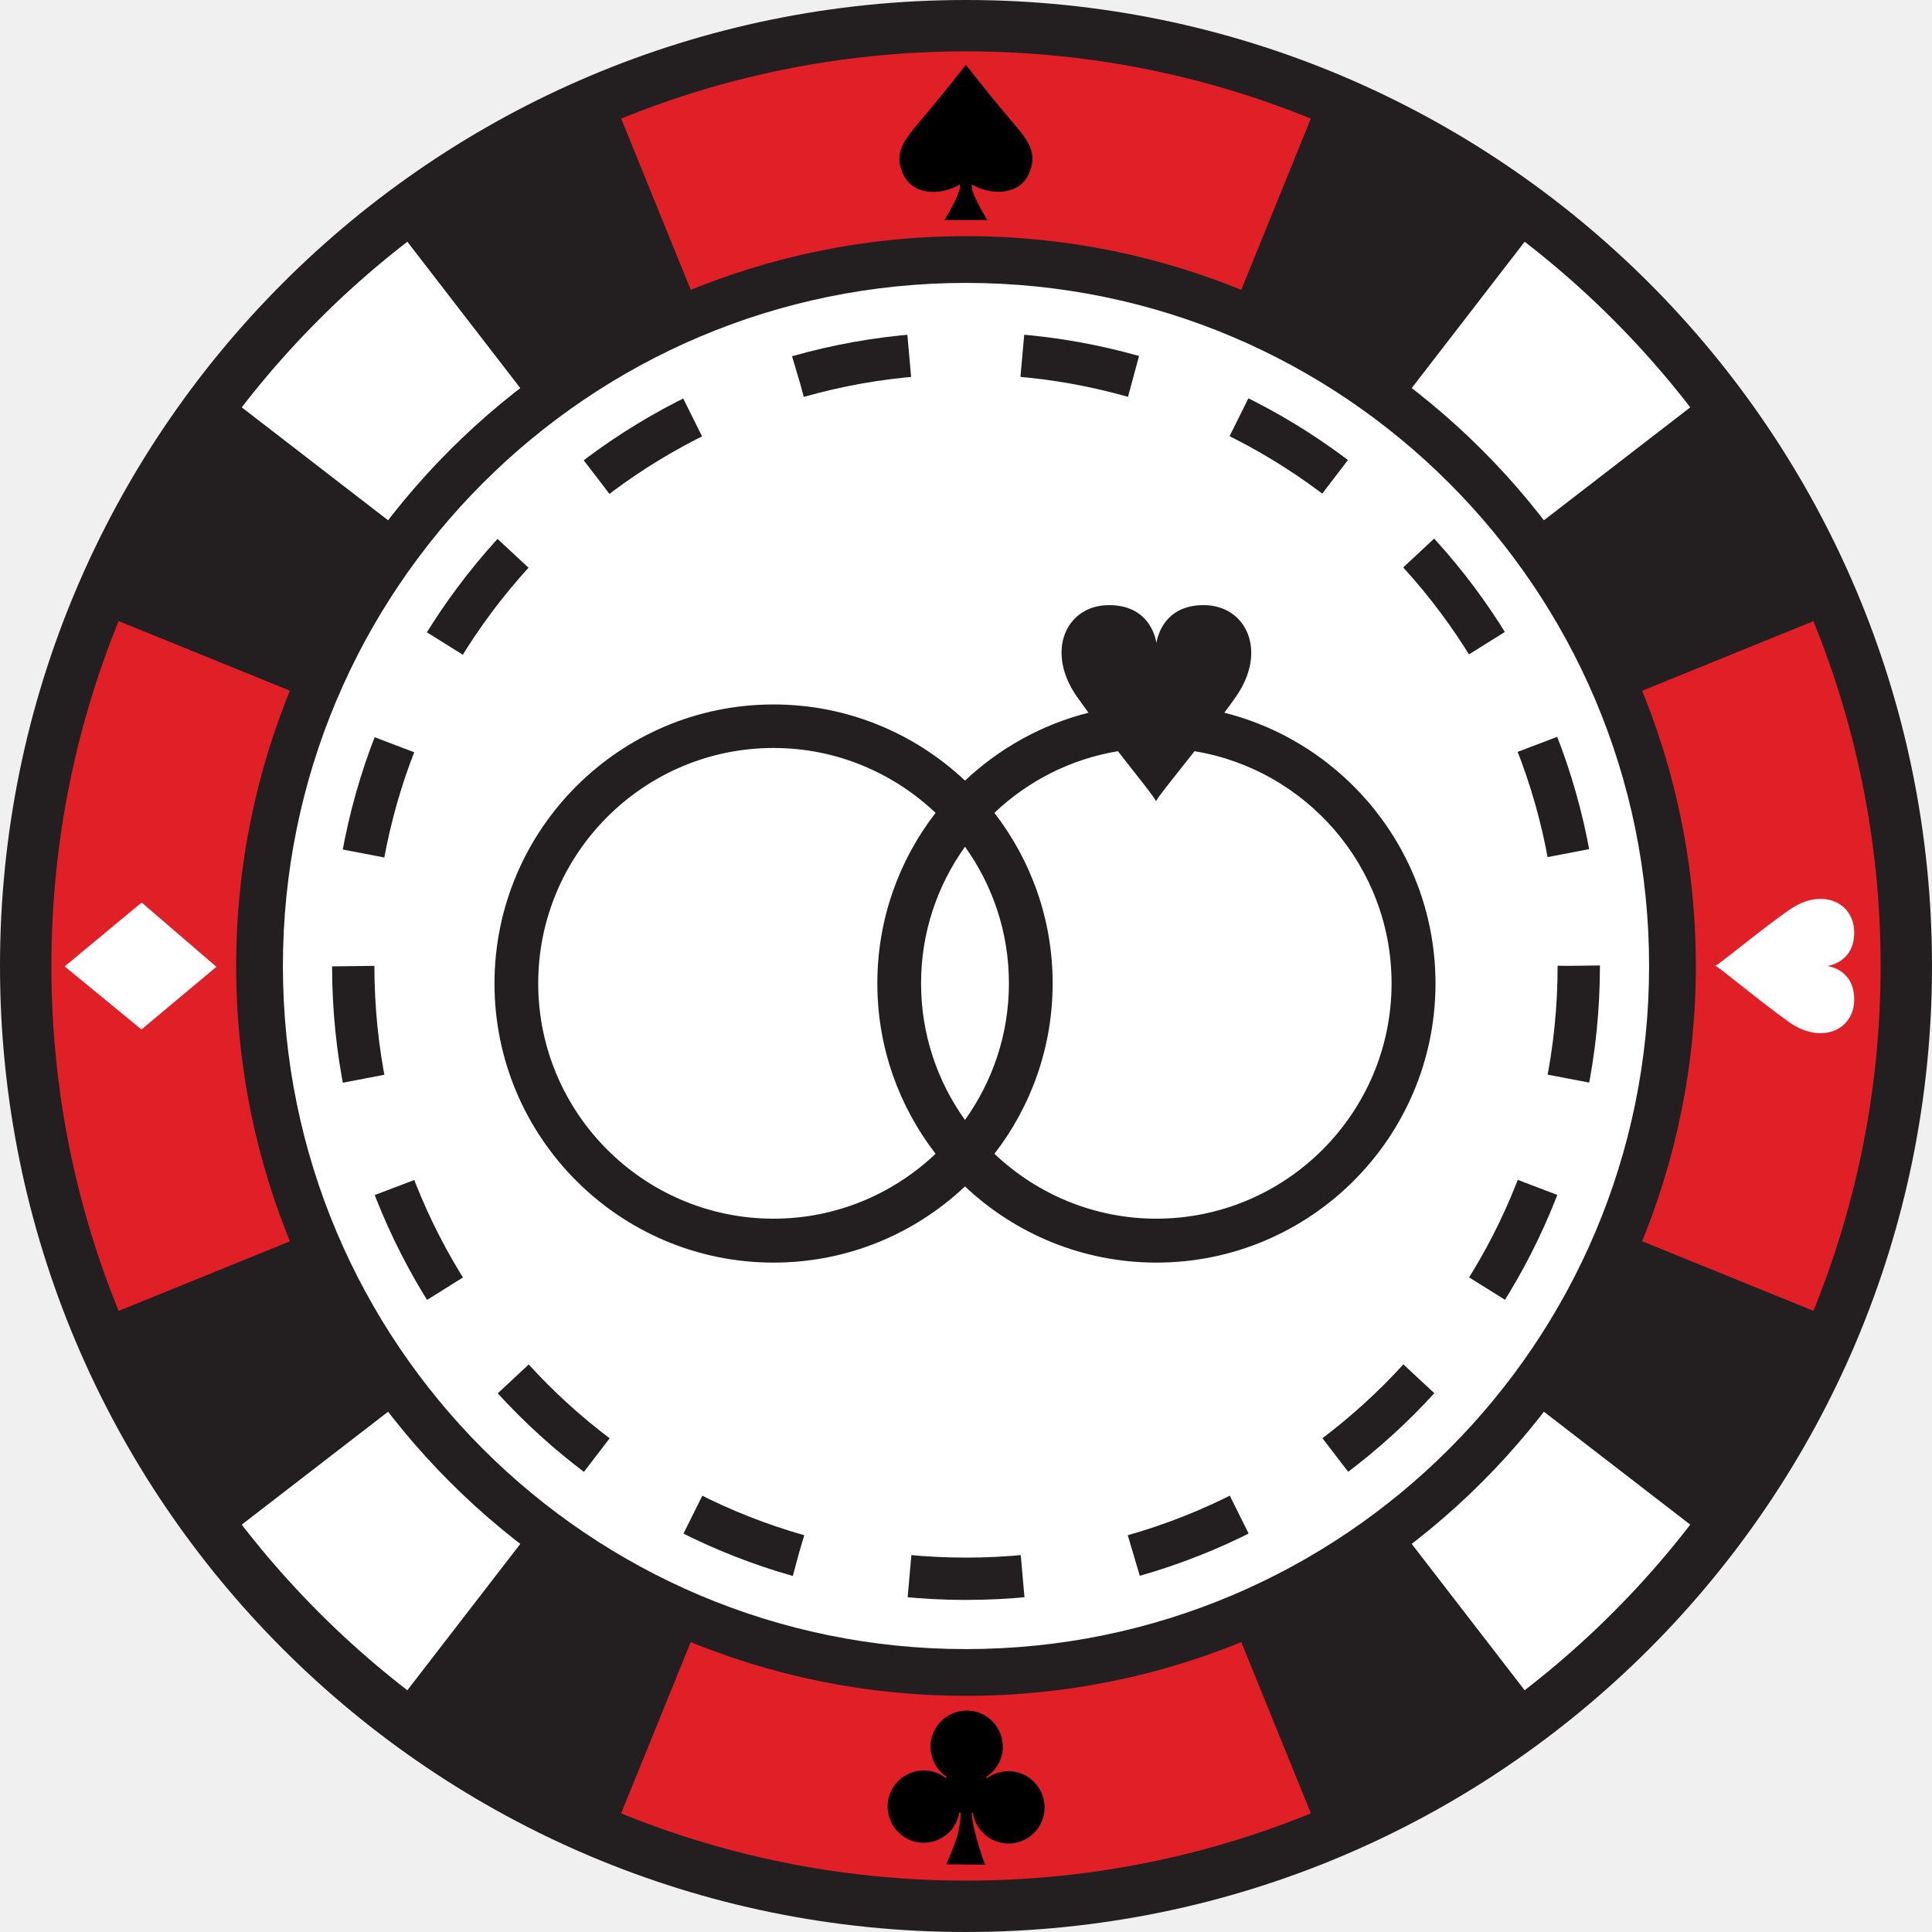
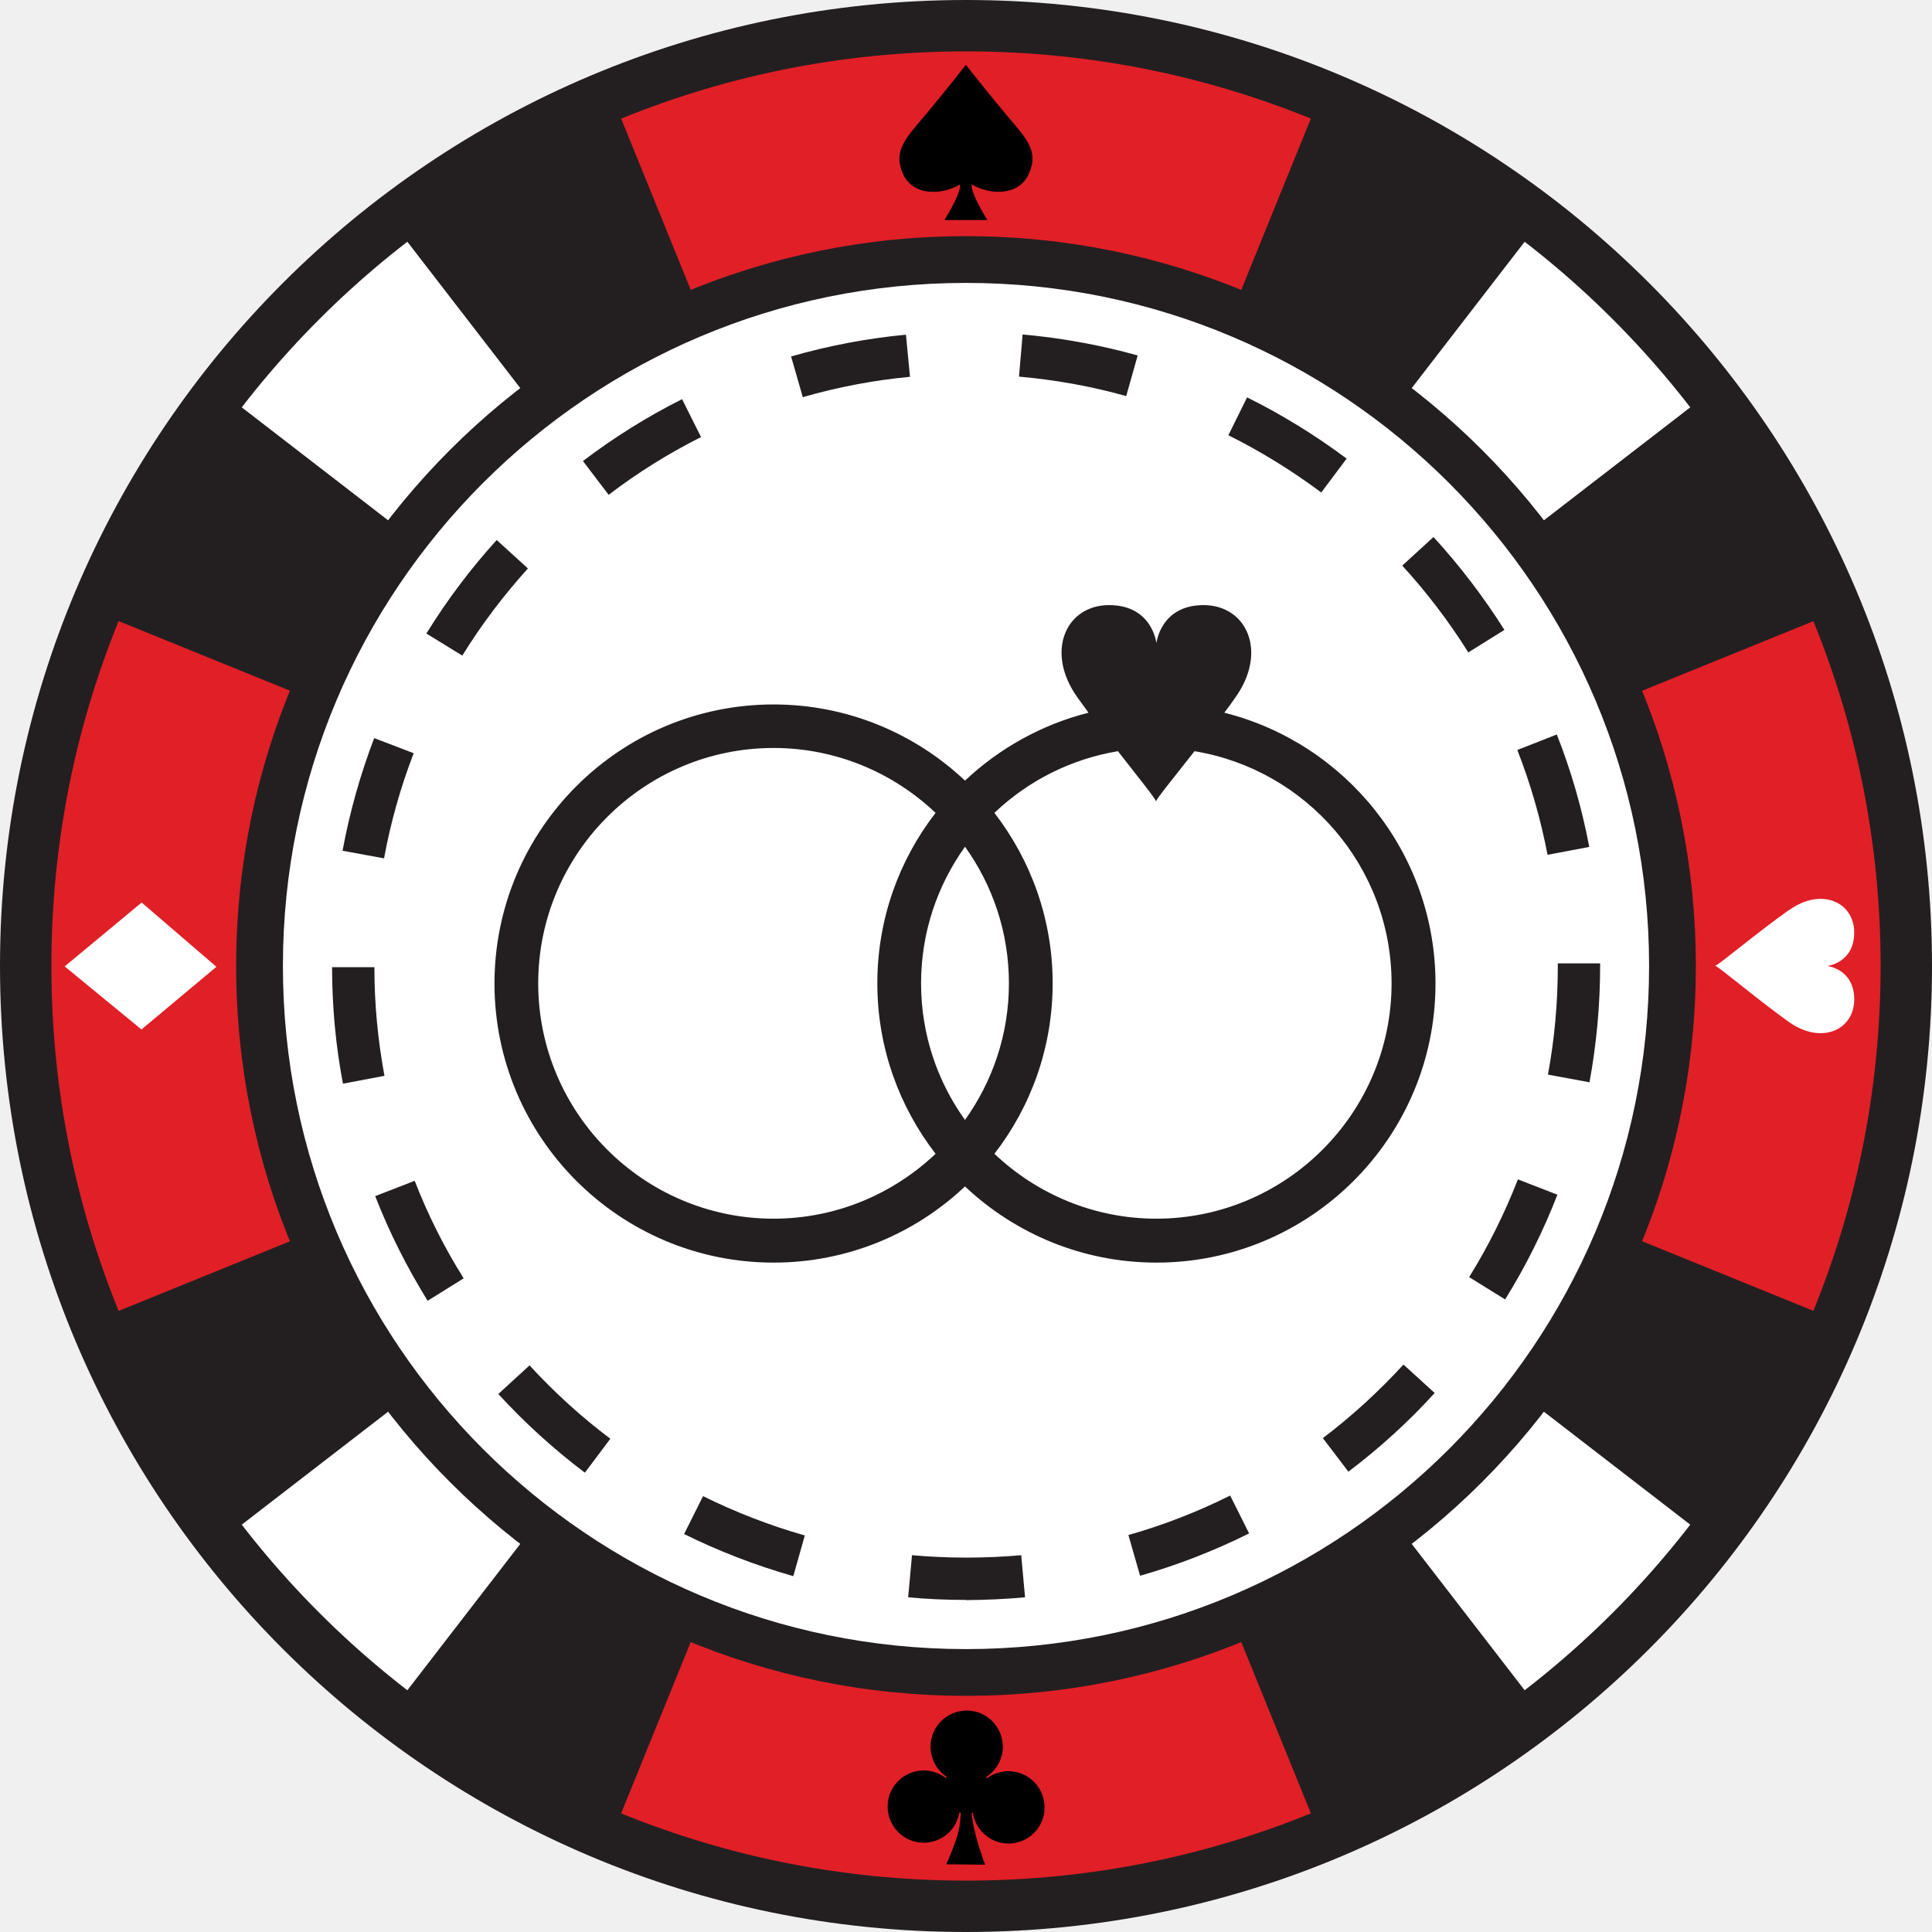
<svg xmlns="http://www.w3.org/2000/svg" id="Layer_2" data-name="Layer 2" viewBox="0 0 95.88 95.88">
  <defs>
    <style>
-       .cls-1, .cls-2 {
+       .cls-1 {
        fill: none;
      }

-       .cls-3 {
+       .cls-2 {
        clip-path: url(#clippath);
      }

-       .cls-2 {
-         stroke: #231f20;
-         stroke-dasharray: 0 0 5.62 5.62;
-         stroke-miterlimit: 10;
-         stroke-width: 2.1px;
+       .cls-3 {
+         fill: #fff;
      }

      .cls-4 {
-         fill: #fff;
+         fill: #e11f27;
      }

      .cls-5 {
-         fill: #e11f27;
-       }
- 
-       .cls-6 {
        fill: #231f20;
      }
    </style>
    <clipPath id="clippath">
      <path class="cls-1" d="M93.33,47.94c0,25.07-20.32,45.39-45.39,45.39S2.55,73.01,2.55,47.94,22.87,2.55,47.94,2.55s45.39,20.32,45.39,45.39ZM47.94,11.72C27.94,11.72,11.72,27.94,11.72,47.94s16.22,36.22,36.22,36.22,36.22-16.22,36.22-36.22S67.94,11.72,47.94,11.72Z" />
    </clipPath>
  </defs>
  <g id="Layer_1-2" data-name="Layer 1">
    <g>
      <g>
-         <circle class="cls-6" cx="47.94" cy="47.94" r="47.94" />
-         <circle class="cls-4" cx="47.94" cy="47.94" r="33.9" />
-         <circle class="cls-2" cx="47.94" cy="47.94" r="30.41" />
-         <g class="cls-3">
+         <circle class="cls-5" cx="47.94" cy="47.94" r="47.94" />
+         <circle class="cls-3" cx="47.94" cy="47.94" r="33.9" />
+         <path class="cls-5" d="M47.94,79.4c-.96,0-1.92-.04-2.87-.13l.19-2.09c1.79,.16,3.64,.16,5.42,0l.19,2.09c-.96,.09-1.95,.13-2.93,.14Zm-8.57-1.18c-1.86-.53-3.68-1.23-5.42-2.09l.94-1.88c1.62,.8,3.32,1.46,5.05,1.95l-.57,2.02Zm17.21-.02l-.58-2.02c1.73-.49,3.43-1.15,5.05-1.96l.94,1.88c-1.73,.86-3.55,1.57-5.41,2.1Zm-27.56-5.12c-1.54-1.16-2.99-2.48-4.29-3.9l1.55-1.42c1.22,1.33,2.57,2.56,4.01,3.64l-1.26,1.68Zm37.9-.04l-1.27-1.67c1.44-1.09,2.78-2.32,4-3.65l1.55,1.41c-1.3,1.43-2.75,2.75-4.29,3.91Zm-45.7-8.49c-1.02-1.65-1.9-3.39-2.6-5.19l1.96-.76c.65,1.68,1.47,3.31,2.43,4.84l-1.78,1.11Zm53.48-.06l-1.79-1.11c.95-1.53,1.76-3.16,2.42-4.85l1.96,.76c-.7,1.8-1.57,3.55-2.59,5.19Zm-57.68-10.71c-.36-1.89-.54-3.84-.54-5.78h2.1c0,1.81,.17,3.62,.5,5.39l-2.06,.39Zm61.86-.07l-2.06-.38c.33-1.77,.49-3.58,.49-5.39v-.13h2.1v.13c0,1.94-.18,3.88-.53,5.78Zm-59.81-11.11l-2.07-.38c.35-1.9,.88-3.78,1.57-5.59l1.96,.75c-.65,1.68-1.14,3.43-1.47,5.21Zm57.73-.18c-.34-1.77-.84-3.52-1.5-5.2l1.96-.77c.71,1.8,1.25,3.67,1.61,5.58l-2.06,.39Zm-53.85-9.88l-1.79-1.1c1.02-1.65,2.19-3.21,3.49-4.64l1.55,1.41c-1.21,1.34-2.31,2.79-3.26,4.33Zm49.92-.16c-.96-1.53-2.06-2.98-3.28-4.31l1.55-1.42c1.31,1.43,2.49,2.98,3.52,4.61l-1.78,1.11Zm-42.67-7.83l-1.27-1.67c1.54-1.17,3.2-2.21,4.92-3.07l.94,1.88c-1.61,.81-3.15,1.77-4.59,2.87Zm35.37-.11c-1.45-1.08-3-2.04-4.61-2.84l.93-1.88c1.73,.86,3.39,1.88,4.94,3.04l-1.26,1.68Zm-25.73-4.73l-.58-2.02c1.85-.53,3.77-.9,5.7-1.08l.2,2.09c-1.8,.17-3.59,.51-5.32,1.01Zm16.06-.05c-1.73-.49-3.53-.81-5.33-.97l.18-2.09c1.93,.17,3.85,.52,5.71,1.04l-.57,2.02Z" />
+         <g class="cls-2">
          <g>
            <g>
              <g id="_Radial_Repeat_" data-name="&amp;lt;Radial Repeat&amp;gt;">
-                 <polygon class="cls-5" points="77.19 119.85 47.94 47.88 18.69 119.85 77.19 119.85" />
+                 <polygon class="cls-4" points="77.19 119.85 47.94 47.88 18.69 119.85 77.19 119.85" />
              </g>
              <g id="_Radial_Repeat_-2" data-name="&amp;lt;Radial Repeat&amp;gt;">
-                 <polygon class="cls-5" points="-23.97 77.19 48.01 47.94 -23.97 18.69 -23.97 77.19" />
+                 <polygon class="cls-4" points="-23.97 77.19 48.01 47.94 -23.97 18.69 -23.97 77.19" />
              </g>
              <g id="_Radial_Repeat_-3" data-name="&amp;lt;Radial Repeat&amp;gt;">
-                 <polygon class="cls-5" points="18.69 -23.98 47.94 48 77.19 -23.98 18.69 -23.98" />
+                 <polygon class="cls-4" points="18.69 -23.98 47.94 48 77.19 -23.98 18.69 -23.98" />
              </g>
              <g id="_Radial_Repeat_-4" data-name="&amp;lt;Radial Repeat&amp;gt;">
-                 <polygon class="cls-5" points="119.86 18.69 47.88 47.94 119.86 77.19 119.86 18.69" />
+                 <polygon class="cls-4" points="119.86 18.69 47.88 47.94 119.86 77.19 119.86 18.69" />
              </g>
            </g>
            <g>
              <g id="_Radial_Repeat_-5" data-name="&amp;lt;Radial Repeat&amp;gt;">
-                 <polygon class="cls-4" points="-9.47 3.65 47.99 47.99 3.65 -9.47 -9.47 3.65" />
+                 <polygon class="cls-3" points="-9.47 3.65 47.99 47.99 3.65 -9.47 -9.47 3.65" />
              </g>
              <g id="_Radial_Repeat_-6" data-name="&amp;lt;Radial Repeat&amp;gt;">
-                 <polygon class="cls-4" points="92.23 -9.47 47.89 47.99 105.35 3.65 92.23 -9.47" />
+                 <polygon class="cls-3" points="92.23 -9.47 47.89 47.99 105.35 3.65 92.23 -9.47" />
              </g>
              <g id="_Radial_Repeat_-7" data-name="&amp;lt;Radial Repeat&amp;gt;">
-                 <polygon class="cls-4" points="105.35 92.23 47.89 47.89 92.23 105.35 105.35 92.23" />
+                 <polygon class="cls-3" points="105.35 92.23 47.89 47.89 92.23 105.35 105.35 92.23" />
              </g>
              <g id="_Radial_Repeat_-8" data-name="&amp;lt;Radial Repeat&amp;gt;">
-                 <polygon class="cls-4" points="3.65 105.35 47.99 47.89 -9.47 92.23 3.65 105.35" />
+                 <polygon class="cls-3" points="3.65 105.35 47.99 47.89 -9.47 92.23 3.65 105.35" />
              </g>
            </g>
          </g>
        </g>
        <path d="M45.86,87.86c-.99,0-1.8,.78-1.81,1.78,0,.99,.78,1.8,1.78,1.81,.9,0,1.64-.64,1.78-1.5,.02,0,.04,.01,.07,.02-.01,.33-.06,.79-.19,1.2-.25,.76-.53,1.35-.53,1.35l1.93,.02s-.59-1.53-.67-2.56c.02,0,.04,0,.06-.02,.13,.86,.86,1.52,1.75,1.53,.99,.01,1.8-.78,1.81-1.78,0-.99-.78-1.8-1.78-1.81-.41,0-.78,.13-1.08,.35-.01-.02-.02-.04-.04-.06,.49-.32,.82-.86,.83-1.49,0-.99-.78-1.8-1.78-1.81-.99,0-1.8,.78-1.81,1.78,0,.63,.31,1.18,.8,1.51-.01,.02-.03,.04-.04,.06-.3-.23-.67-.37-1.08-.38Z" />
-         <polygon class="cls-4" points="10.74 47.98 7.03 44.79 3.21 47.96 7.02 51.09 10.74 47.98" />
+         <polygon class="cls-3" points="10.74 47.98 7.03 44.79 3.21 47.96 7.02 51.09 10.74 47.98" />
        <path d="M47.94,3.21h0s-.92,1.18-1.93,2.39c-1.01,1.21-1.71,1.85-1.21,3,.5,1.16,1.96,1.08,2.83,.56,0,0,.19,.2-.76,1.76h2.13c-.95-1.56-.76-1.76-.76-1.76,.87,.51,2.33,.6,2.83-.56,.51-1.16-.2-1.79-1.21-3-1.01-1.21-1.93-2.39-1.93-2.39Z" />
-         <path class="cls-4" d="M88.77,45.17c-1.61,1.14-3.47,2.72-3.65,2.76,.18,.04,2.05,1.64,3.66,2.79,1.61,1.14,3.24,.4,3.24-1.12,0-1.52-1.34-1.66-1.34-1.66h0s1.34-.15,1.34-1.66c0-1.52-1.64-2.26-3.24-1.11Z" />
+         <path class="cls-3" d="M88.77,45.17c-1.61,1.14-3.47,2.72-3.65,2.76,.18,.04,2.05,1.64,3.66,2.79,1.61,1.14,3.24,.4,3.24-1.12,0-1.52-1.34-1.66-1.34-1.66h0s1.34-.15,1.34-1.66c0-1.52-1.64-2.26-3.24-1.11Z" />
      </g>
-       <path class="cls-6" d="M60.76,35.37c.19-.25,.38-.51,.55-.76,1.62-2.27,.56-4.58-1.58-4.58-2.14,0-2.34,1.89-2.34,1.89h0s-.2-1.89-2.35-1.89c-2.14,0-3.19,2.31-1.57,4.58,.18,.25,.36,.5,.55,.76-2.33,.59-4.43,1.77-6.13,3.37-2.48-2.34-5.83-3.78-9.5-3.78-7.64,0-13.85,6.21-13.85,13.85s6.21,13.85,13.85,13.85c3.68,0,7.02-1.44,9.5-3.78,2.48,2.34,5.83,3.78,9.5,3.78,7.64,0,13.85-6.21,13.85-13.85,0-6.48-4.47-11.93-10.48-13.44Zm-12.87,20.21c-1.37-1.91-2.18-4.25-2.18-6.78s.81-4.86,2.18-6.78c1.37,1.91,2.18,4.25,2.18,6.78s-.81,4.86-2.18,6.78Zm-21.18-6.78c0-6.44,5.24-11.68,11.68-11.68,3.11,0,5.94,1.23,8.04,3.22-1.81,2.34-2.89,5.27-2.89,8.46s1.08,6.11,2.89,8.46c-2.1,1.99-4.93,3.22-8.04,3.22-6.44,0-11.68-5.24-11.68-11.68Zm30.68,11.68c-3.11,0-5.94-1.23-8.04-3.22,1.81-2.34,2.89-5.27,2.89-8.46s-1.08-6.11-2.89-8.46c1.66-1.58,3.78-2.67,6.13-3.06,1.01,1.3,1.85,2.33,1.89,2.49,.04-.15,.89-1.19,1.91-2.49,5.54,.91,9.78,5.73,9.78,11.52,0,6.44-5.24,11.68-11.68,11.68Z" />
+       <path class="cls-5" d="M60.76,35.37c.19-.25,.38-.51,.55-.76,1.62-2.27,.56-4.58-1.58-4.58-2.14,0-2.34,1.89-2.34,1.89h0s-.2-1.89-2.35-1.89c-2.14,0-3.19,2.31-1.57,4.58,.18,.25,.36,.5,.55,.76-2.33,.59-4.43,1.77-6.13,3.37-2.48-2.34-5.83-3.78-9.5-3.78-7.64,0-13.85,6.21-13.85,13.85s6.21,13.85,13.85,13.85c3.68,0,7.02-1.44,9.5-3.78,2.48,2.34,5.83,3.78,9.5,3.78,7.64,0,13.85-6.21,13.85-13.85,0-6.48-4.47-11.93-10.48-13.44Zm-12.87,20.21c-1.37-1.91-2.18-4.25-2.18-6.78s.81-4.86,2.18-6.78c1.37,1.91,2.18,4.25,2.18,6.78s-.81,4.86-2.18,6.78Zm-21.18-6.78c0-6.44,5.24-11.68,11.68-11.68,3.11,0,5.94,1.23,8.04,3.22-1.81,2.34-2.89,5.27-2.89,8.46s1.08,6.11,2.89,8.46c-2.1,1.99-4.93,3.22-8.04,3.22-6.44,0-11.68-5.24-11.68-11.68Zm30.68,11.68c-3.11,0-5.94-1.23-8.04-3.22,1.81-2.34,2.89-5.27,2.89-8.46s-1.08-6.11-2.89-8.46c1.66-1.58,3.78-2.67,6.13-3.06,1.01,1.3,1.85,2.33,1.89,2.49,.04-.15,.89-1.19,1.91-2.49,5.54,.91,9.78,5.73,9.78,11.52,0,6.44-5.24,11.68-11.68,11.68Z" />
    </g>
  </g>
</svg>
